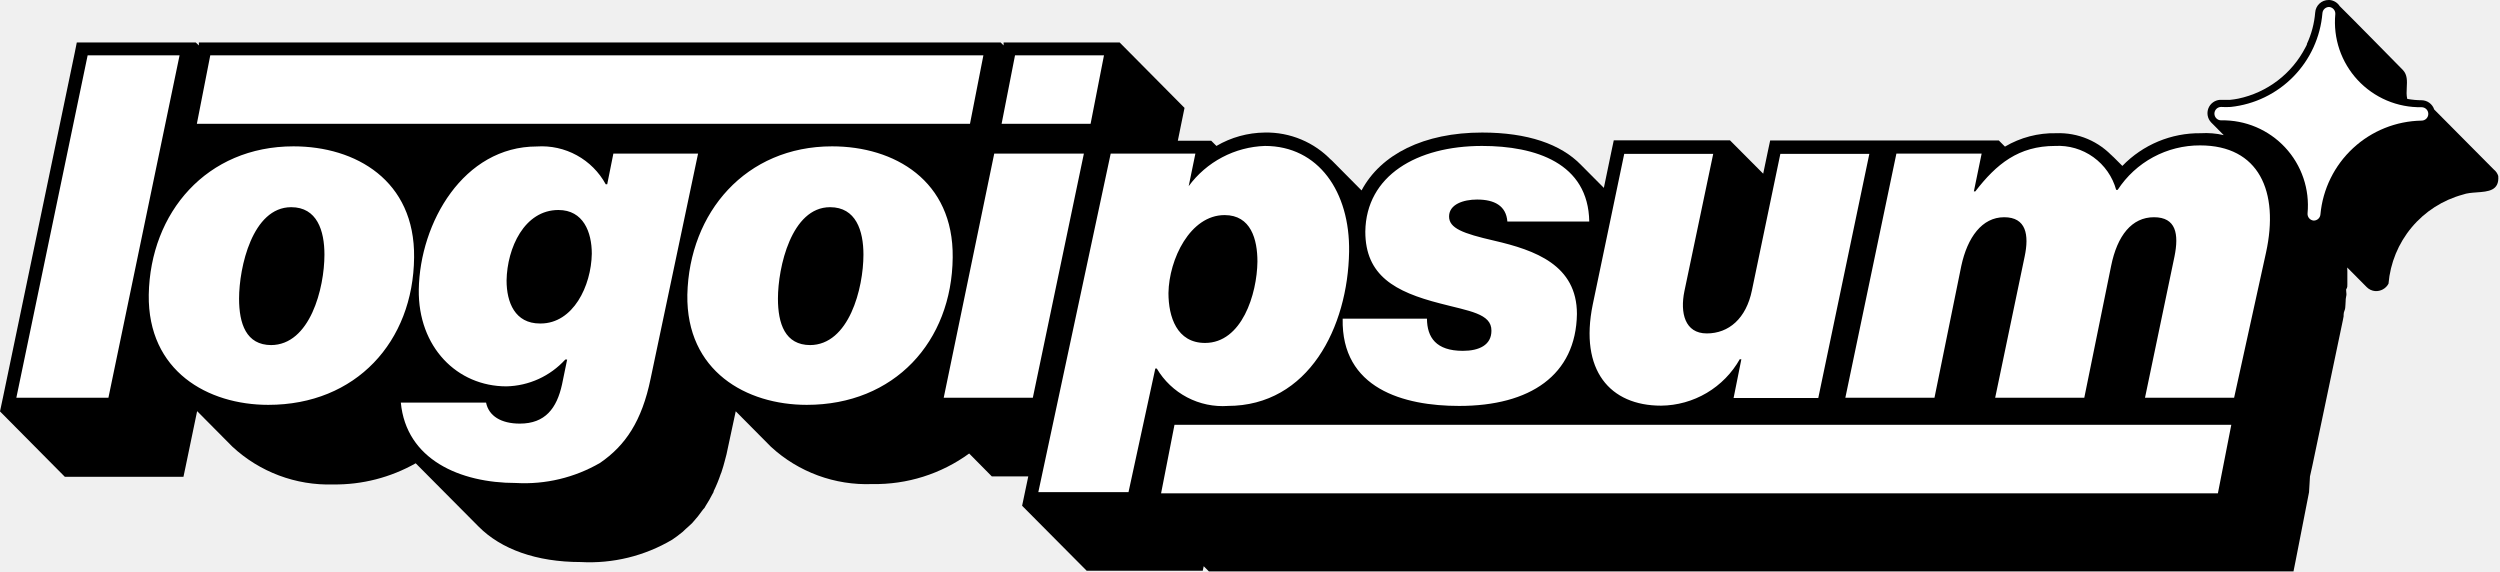
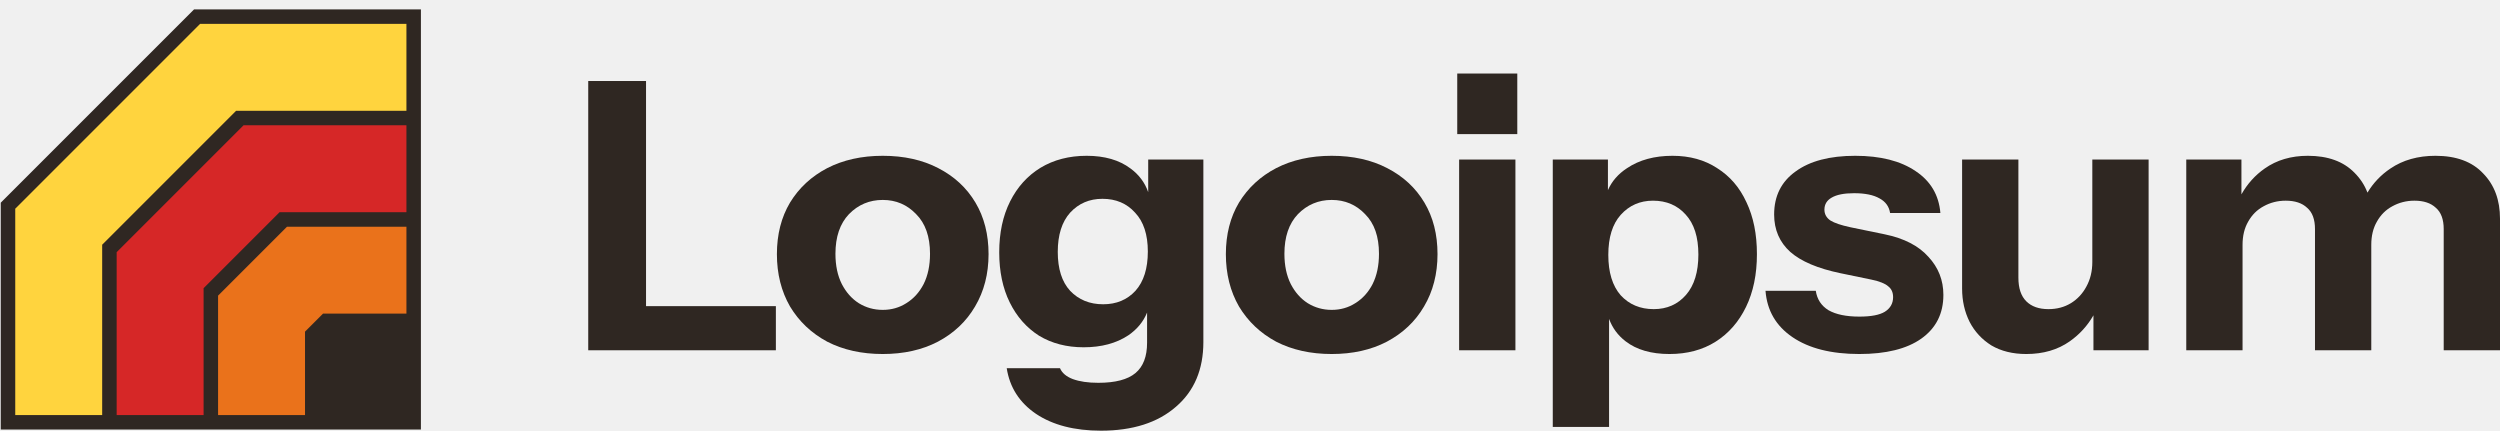
- <svg xmlns="http://www.w3.org/2000/svg" id="logo-78" width="175" height="40" viewBox="0 0 175 40" fill="none">
-   <path class="ccustom" d="M170.394 7.664L174.568 11.867C174.714 11.983 174.822 12.14 174.878 12.317C174.963 13.351 174.18 13.408 173.38 13.466C173.034 13.491 172.685 13.516 172.402 13.621C170.998 14.001 169.746 14.803 168.815 15.919C167.883 17.035 167.318 18.411 167.195 19.859C167.105 20.027 166.969 20.164 166.802 20.256C166.636 20.347 166.447 20.389 166.257 20.375C166.037 20.356 165.831 20.259 165.675 20.103L164.305 18.724C164.315 18.818 164.315 18.912 164.315 18.987V19.897C164.315 19.954 164.317 20.01 164.31 20.065C164.301 20.127 164.28 20.189 164.231 20.253V20.338C164.231 20.381 164.236 20.421 164.241 20.462C164.251 20.545 164.262 20.631 164.231 20.75C164.201 20.862 164.198 20.992 164.194 21.109C164.193 21.178 164.191 21.242 164.184 21.294C164.174 21.367 164.174 21.445 164.168 21.522C164.162 21.595 164.15 21.667 164.118 21.735C164.074 21.831 164.059 21.922 164.055 22.014C164.052 22.058 164.052 22.103 164.052 22.148L163.996 22.439L161.867 32.589L161.698 33.349L161.632 34.456L160.694 39.249L160.544 40H84.625L84.259 39.634L84.193 39.953H76.069L71.548 35.403L71.979 33.349H69.428L67.842 31.745C65.875 33.178 63.493 33.928 61.06 33.884C58.444 33.987 55.894 33.049 53.968 31.276L51.501 28.79L50.966 31.285C50.901 31.642 50.816 31.979 50.722 32.308L50.638 32.617L50.497 33.068C50.486 33.107 50.47 33.144 50.45 33.18C50.311 33.594 50.145 33.998 49.953 34.39C49.958 34.405 49.958 34.422 49.953 34.437C49.928 34.489 49.9 34.539 49.869 34.587C49.727 34.867 49.571 35.14 49.4 35.403C49.368 35.451 49.34 35.502 49.315 35.553L49.212 35.666C48.983 35.995 48.732 36.308 48.462 36.604C48.387 36.678 48.313 36.748 48.238 36.816C48.161 36.886 48.083 36.955 48.002 37.026L47.795 37.223C47.665 37.331 47.532 37.436 47.396 37.536C47.284 37.619 47.17 37.699 47.054 37.777C45.121 38.922 42.891 39.467 40.647 39.343C37.552 39.343 35.075 38.443 33.508 36.867L29.099 32.43C27.338 33.426 25.344 33.938 23.321 33.912C20.713 33.992 18.178 33.042 16.266 31.266L13.799 28.78L13.002 32.617L12.842 33.377H4.54L0 28.799L0.235 27.692L5.225 3.724L5.375 2.974H13.705L13.921 3.18V2.974H70.047L70.253 3.18V2.974H78.377L82.917 7.552L82.692 8.649L82.448 9.85H84.784L85.15 10.216C86.178 9.613 87.345 9.29 88.537 9.278C89.413 9.26 90.282 9.427 91.09 9.766C91.898 10.105 92.626 10.61 93.227 11.248L93.105 11.107L95.309 13.33C96.651 10.807 99.662 9.278 103.752 9.278C106.923 9.278 109.259 10.084 110.675 11.548L112.27 13.152L112.805 10.572L112.964 9.822H121.097L123.424 12.158L123.752 10.582L123.912 9.831H139.916L140.347 10.263C141.431 9.623 142.672 9.298 143.931 9.325C144.688 9.295 145.442 9.434 146.14 9.73C146.837 10.027 147.46 10.475 147.964 11.041C147.938 11.012 147.913 10.982 147.888 10.953C147.843 10.899 147.798 10.847 147.75 10.798L148.565 11.614C149.275 10.878 150.129 10.296 151.072 9.902C152.016 9.509 153.03 9.312 154.052 9.325C154.595 9.291 155.137 9.337 155.663 9.46L154.775 8.565C154.654 8.435 154.572 8.274 154.539 8.1C154.506 7.926 154.523 7.746 154.587 7.581C154.652 7.417 154.762 7.273 154.905 7.169C155.048 7.064 155.217 7.001 155.394 6.989H156.107C156.299 6.97 156.49 6.942 156.679 6.904C157.676 6.695 158.614 6.266 159.425 5.65C160.237 5.033 160.901 4.244 161.37 3.34C161.411 3.27 161.448 3.198 161.482 3.124V3.077C161.805 2.382 162.001 1.636 162.064 0.872C162.08 0.635 162.187 0.413 162.361 0.251C162.535 0.089 162.764 -0.001 163.002 2.72188e-06H163.077C163.219 0.014 163.357 0.059 163.479 0.134C163.601 0.209 163.704 0.311 163.781 0.432C164.456 1.088 168.208 4.906 168.208 4.906C168.521 5.242 168.498 5.679 168.474 6.12C168.459 6.394 168.444 6.669 168.508 6.923C168.679 6.954 168.852 6.977 169.024 6.993C169.19 7.008 169.356 7.016 169.522 7.017C169.716 7.021 169.905 7.085 170.061 7.201C170.217 7.317 170.334 7.479 170.394 7.664Z" fill="black" />
-   <path d="M42.936 10.751H48.865L45.544 26.501C44.934 29.484 43.771 31.191 42.007 32.401C40.224 33.437 38.175 33.926 36.116 33.809C32.195 33.809 28.433 32.167 28.058 28.18H34.024C34.212 29.118 35.075 29.653 36.388 29.653C38.161 29.653 38.977 28.584 39.343 26.904L39.7 25.169H39.568C39.045 25.744 38.41 26.207 37.702 26.53C36.994 26.852 36.228 27.028 35.45 27.045C31.998 27.045 29.259 24.296 29.315 20.272C29.39 15.582 32.448 10.253 37.58 10.253C38.552 10.188 39.523 10.402 40.377 10.871C41.232 11.34 41.934 12.043 42.401 12.899H42.505L42.936 10.751ZM37.842 22.645C40.122 22.645 41.388 20.019 41.426 17.758C41.426 16.248 40.835 14.7 39.09 14.7C36.707 14.7 35.497 17.355 35.46 19.634C35.46 21.173 36.051 22.645 37.795 22.645M104.4 23.152C104.4 24.156 103.536 24.559 102.401 24.559C100.525 24.559 99.897 23.621 99.887 22.308H93.987C93.884 27.204 98.255 28.415 102.139 28.415C107.101 28.415 110.319 26.266 110.385 21.979C110.385 18.555 107.467 17.514 104.597 16.848C102.392 16.341 101.426 15.976 101.435 15.141C101.445 14.306 102.43 13.968 103.396 13.968C104.606 13.968 105.431 14.4 105.516 15.507H111.248C111.182 11.416 107.495 10.216 103.743 10.216C99.184 10.216 95.628 12.289 95.572 16.21C95.572 19.296 97.655 20.431 100.797 21.238C102.814 21.773 104.418 21.942 104.4 23.152ZM148.236 13.293H148.133C147.878 12.369 147.314 11.56 146.536 11.001C145.758 10.441 144.812 10.164 143.855 10.216C141.304 10.216 139.747 11.482 138.274 13.396H138.171L138.715 10.751H132.748L129.174 27.842H135.413L137.289 18.621C137.72 16.613 138.743 15.206 140.291 15.206C141.839 15.206 142.045 16.445 141.726 17.955L139.662 27.842H145.9L147.777 18.621C148.208 16.482 149.231 15.206 150.778 15.206C152.326 15.206 152.533 16.379 152.214 17.955L150.15 27.842H156.388L158.621 17.683C159.559 13.396 158.124 10.178 154.006 10.178C152.86 10.174 151.732 10.456 150.724 11C149.716 11.544 148.861 12.332 148.236 13.293ZM1.144 27.842H7.589L12.57 3.874H6.135L1.144 27.842ZM20.544 10.244C24.897 10.244 29.052 12.627 28.987 18.021C28.93 23.921 24.916 28.34 18.78 28.34C14.559 28.34 10.338 25.994 10.413 20.628C10.516 14.869 14.475 10.244 20.544 10.244ZM18.959 24.156C21.707 24.156 22.711 20.169 22.711 17.824C22.711 16.145 22.195 14.503 20.384 14.503C17.664 14.503 16.735 18.724 16.735 20.901C16.735 22.645 17.223 24.156 18.996 24.156M14.719 3.874L13.78 8.668H67.899L68.837 3.874H14.719ZM58.246 10.244C62.598 10.244 66.754 12.627 66.689 18.021C66.632 23.921 62.608 28.34 56.473 28.34C52.251 28.34 48.03 25.994 48.114 20.628C48.246 14.869 52.204 10.244 58.246 10.244ZM56.688 24.156C59.437 24.156 60.441 20.169 60.441 17.824C60.441 16.145 59.916 14.503 58.105 14.503C55.394 14.503 54.456 18.724 54.456 20.901C54.456 22.645 54.944 24.156 56.726 24.156M71.051 3.874L70.112 8.668H76.341L77.279 3.874H71.051ZM66.06 27.842H72.298L75.872 10.751H69.597L66.06 27.842ZM85.966 28.415C84.973 28.485 83.98 28.278 83.099 27.815C82.217 27.353 81.482 26.654 80.975 25.797H80.872L78.996 34.447H72.683L77.749 10.751H83.677L83.208 13.03C83.827 12.188 84.629 11.497 85.554 11.01C86.478 10.522 87.501 10.251 88.546 10.216C92.298 10.216 94.503 13.433 94.437 17.617C94.353 22.88 91.623 28.415 85.929 28.415H85.966ZM85.722 15.056C83.311 15.056 81.829 18.143 81.792 20.516C81.792 22.167 82.373 24.006 84.353 24.006C86.932 24.006 87.992 20.591 88.02 18.311C88.02 16.764 87.57 15.056 85.722 15.056ZM121.792 25.15H121.895L121.351 27.861H127.279L130.854 10.769H124.625L122.636 20.319C122.233 22.298 121.013 23.34 119.475 23.34C117.936 23.34 117.598 21.895 117.908 20.385L119.925 10.769H113.696L111.491 21.323C110.553 25.919 112.692 28.396 116.276 28.396C117.401 28.385 118.504 28.077 119.472 27.504C120.44 26.931 121.241 26.113 121.792 25.131V25.15ZM155.253 34.531L156.191 29.737H82.214L81.276 34.531H155.253Z" fill="white" />
-   <path d="M161.96 15.441C161.899 15.436 161.839 15.419 161.784 15.391C161.728 15.363 161.679 15.325 161.639 15.277C161.599 15.23 161.569 15.176 161.55 15.117C161.531 15.058 161.524 14.996 161.529 14.934C161.607 14.099 161.508 13.256 161.238 12.462C160.968 11.668 160.533 10.939 159.961 10.324C159.39 9.71 158.695 9.223 157.923 8.895C157.15 8.568 156.317 8.407 155.478 8.424C155.354 8.424 155.235 8.375 155.147 8.287C155.059 8.199 155.009 8.079 155.009 7.955C155.009 7.831 155.059 7.711 155.147 7.623C155.235 7.535 155.354 7.486 155.478 7.486C155.703 7.5 155.929 7.5 156.154 7.486C157.82 7.308 159.372 6.556 160.543 5.357C161.715 4.159 162.431 2.589 162.57 0.919C162.58 0.802 162.633 0.692 162.72 0.612C162.807 0.532 162.921 0.487 163.039 0.488C163.101 0.493 163.161 0.509 163.216 0.538C163.271 0.566 163.32 0.604 163.36 0.651C163.401 0.698 163.431 0.753 163.45 0.812C163.469 0.871 163.476 0.933 163.471 0.994C163.393 1.829 163.492 2.671 163.761 3.465C164.031 4.258 164.465 4.986 165.035 5.601C165.606 6.215 166.299 6.702 167.07 7.031C167.842 7.359 168.674 7.52 169.512 7.505C169.636 7.505 169.756 7.554 169.844 7.642C169.932 7.73 169.981 7.849 169.981 7.974C169.981 8.098 169.932 8.217 169.844 8.305C169.756 8.393 169.636 8.443 169.512 8.443C167.73 8.472 166.021 9.159 164.714 10.371C163.407 11.583 162.593 13.235 162.43 15.009C162.42 15.127 162.367 15.237 162.28 15.317C162.193 15.397 162.079 15.441 161.96 15.441Z" fill="white" />
+ <svg xmlns="http://www.w3.org/2000/svg" width="238" height="41" viewBox="0 0 238 41" fill="none">
+   <path d="M40.071 40.893V0.893H18.476L0.071 19.297L0.071 40.893H40.071Z" fill="#2F2722" />
+   <path fill-rule="evenodd" clip-rule="evenodd" d="M19.382 27.434L19.382 39.514L11.106 39.513L11.106 24.006L23.185 11.927L38.692 11.927L38.692 20.203L26.613 20.203L19.382 27.434Z" fill="#D62727" />
+   <path fill-rule="evenodd" clip-rule="evenodd" d="M9.727 23.296L9.727 39.514L1.451 39.513L1.451 19.868L19.047 2.272L38.692 2.272L38.692 10.548L22.475 10.548L9.727 23.296Z" fill="#FFD43E" />
+   <path fill-rule="evenodd" clip-rule="evenodd" d="M29.037 31.572L29.037 39.514L20.761 39.514L20.761 28.144L27.323 21.582L38.692 21.582L38.692 29.858L30.751 29.858L29.037 31.572Z" fill="#EA721B" />
+   <path d="M138.909 15.188V33.346H144.268V15.188H138.909Z" fill="#2F2722" />
+   <path d="M138.73 7V12.768H144.446V7H138.73Z" fill="#2F2722" />
+   <path fill-rule="evenodd" clip-rule="evenodd" d="M158.935 33.702C157.196 33.702 155.803 33.298 154.755 32.491C154.02 31.925 153.496 31.214 153.183 30.356V40.644H147.824V15.188H153.075V18.102C153.446 17.255 154.053 16.557 154.898 16.007C156.065 15.224 157.506 14.832 159.221 14.832C160.864 14.832 162.281 15.224 163.472 16.007C164.687 16.767 165.616 17.847 166.259 19.247C166.926 20.647 167.259 22.297 167.259 24.196C167.259 26.118 166.914 27.792 166.223 29.216C165.532 30.64 164.568 31.744 163.329 32.527C162.091 33.31 160.626 33.702 158.935 33.702ZM157.434 29.429C158.697 29.429 159.721 28.978 160.507 28.076C161.293 27.174 161.686 25.893 161.686 24.231C161.686 22.57 161.281 21.3 160.471 20.422C159.685 19.544 158.649 19.105 157.363 19.105C156.124 19.105 155.1 19.556 154.29 20.458C153.504 21.336 153.111 22.606 153.111 24.267C153.111 25.928 153.504 27.21 154.29 28.112C155.1 28.99 156.148 29.429 157.434 29.429Z" fill="#2F2722" />
+   <path d="M170.648 32.099C172.22 33.168 174.34 33.702 177.008 33.702C179.556 33.702 181.521 33.215 182.902 32.242C184.308 31.245 185.01 29.857 185.01 28.076C185.01 26.676 184.534 25.466 183.581 24.445C182.652 23.401 181.271 22.689 179.437 22.309L176.15 21.632C175.269 21.443 174.638 21.229 174.257 20.992C173.875 20.73 173.685 20.386 173.685 19.959C173.685 19.461 173.911 19.081 174.364 18.82C174.84 18.535 175.555 18.393 176.507 18.393C177.555 18.393 178.365 18.559 178.937 18.891C179.508 19.2 179.842 19.663 179.937 20.28H184.725C184.582 18.571 183.796 17.241 182.367 16.292C180.937 15.319 179.02 14.832 176.615 14.832C174.185 14.832 172.292 15.331 170.934 16.328C169.576 17.301 168.898 18.666 168.898 20.422C168.898 21.87 169.41 23.056 170.434 23.982C171.458 24.884 173.054 25.561 175.221 26.012L178.151 26.617C178.937 26.783 179.473 26.997 179.758 27.258C180.068 27.495 180.223 27.839 180.223 28.29C180.223 28.883 179.961 29.346 179.437 29.678C178.937 29.987 178.127 30.141 177.008 30.141C175.769 30.141 174.792 29.94 174.078 29.536C173.387 29.109 172.982 28.492 172.863 27.685H168.076C168.219 29.56 169.076 31.031 170.648 32.099Z" fill="#2F2722" />
+   <path d="M208.132 15.188H213.384V18.502C213.948 17.501 214.687 16.681 215.599 16.043C216.743 15.236 218.112 14.832 219.708 14.832C221.613 14.832 223.09 15.367 224.138 16.435C224.699 16.994 225.113 17.628 225.381 18.337C225.94 17.41 226.669 16.646 227.568 16.043C228.759 15.236 230.188 14.832 231.855 14.832C233.832 14.832 235.344 15.39 236.392 16.506C237.464 17.598 238 19.034 238 20.814V33.346H232.641V21.81C232.641 20.885 232.391 20.208 231.891 19.781C231.414 19.33 230.736 19.105 229.854 19.105C229.092 19.105 228.39 19.283 227.746 19.639C227.127 19.971 226.639 20.458 226.282 21.098C225.924 21.715 225.746 22.451 225.746 23.306V33.346H220.387V21.81C220.387 20.885 220.137 20.208 219.636 19.781C219.16 19.33 218.481 19.105 217.6 19.105C216.838 19.105 216.135 19.283 215.492 19.639C214.873 19.971 214.385 20.458 214.027 21.098C213.67 21.715 213.491 22.451 213.491 23.306V33.346H208.132V15.188Z" fill="#2F2722" />
+   <path d="M192.901 33.702C191.615 33.702 190.507 33.429 189.578 32.883C188.673 32.313 187.983 31.565 187.506 30.64C187.03 29.69 186.792 28.634 186.792 27.471V15.188H192.151V26.439C192.151 27.436 192.401 28.183 192.901 28.682C193.401 29.18 194.104 29.429 195.009 29.429C195.819 29.429 196.533 29.239 197.152 28.86C197.772 28.48 198.26 27.958 198.617 27.293C198.998 26.605 199.189 25.822 199.189 24.943V15.188H204.548V33.346H199.296V30.019C198.728 31.009 197.978 31.833 197.045 32.491C195.902 33.298 194.521 33.702 192.901 33.702Z" fill="#2F2722" />
+   <path fill-rule="evenodd" clip-rule="evenodd" d="M126.777 33.702C124.776 33.702 123.014 33.31 121.49 32.527C119.989 31.72 118.81 30.604 117.953 29.18C117.119 27.732 116.702 26.071 116.702 24.196C116.702 22.321 117.119 20.683 117.953 19.283C118.81 17.882 119.989 16.791 121.49 16.007C123.014 15.224 124.776 14.832 126.777 14.832C128.802 14.832 130.564 15.224 132.065 16.007C133.589 16.791 134.768 17.882 135.602 19.283C136.435 20.683 136.852 22.321 136.852 24.196C136.852 26.071 136.423 27.732 135.566 29.18C134.732 30.604 133.553 31.72 132.029 32.527C130.529 33.31 128.778 33.702 126.777 33.702ZM126.777 29.5C127.611 29.5 128.361 29.287 129.028 28.86C129.719 28.432 130.267 27.827 130.671 27.044C131.076 26.237 131.279 25.276 131.279 24.16C131.279 22.523 130.838 21.265 129.957 20.386C129.099 19.485 128.04 19.034 126.777 19.034C125.515 19.034 124.443 19.485 123.562 20.386C122.704 21.288 122.276 22.546 122.276 24.16C122.276 25.276 122.478 26.237 122.883 27.044C123.288 27.827 123.824 28.432 124.491 28.86C125.181 29.287 125.944 29.5 126.777 29.5Z" fill="#2F2722" />
+   <path fill-rule="evenodd" clip-rule="evenodd" d="M98.627 39.398C100.223 40.466 102.283 41 104.808 41C107.833 41 110.214 40.24 111.953 38.721C113.692 37.226 114.561 35.173 114.561 32.562V15.188H109.309V18.294C108.992 17.384 108.433 16.634 107.63 16.043C106.558 15.236 105.165 14.832 103.45 14.832C101.783 14.832 100.318 15.212 99.056 15.972C97.817 16.731 96.853 17.799 96.162 19.176C95.471 20.553 95.126 22.166 95.126 24.018C95.126 25.845 95.459 27.436 96.126 28.788C96.793 30.141 97.722 31.198 98.913 31.957C100.127 32.693 101.545 33.061 103.164 33.061C104.855 33.061 106.272 32.681 107.416 31.922C108.255 31.346 108.851 30.624 109.202 29.755V32.633C109.202 33.939 108.833 34.9 108.095 35.517C107.356 36.134 106.177 36.443 104.558 36.443C103.581 36.443 102.771 36.324 102.128 36.087C101.509 35.85 101.104 35.505 100.913 35.054H95.84C96.126 36.882 97.055 38.33 98.627 39.398ZM108.095 27.685C107.309 28.539 106.284 28.966 105.022 28.966C103.736 28.966 102.688 28.539 101.878 27.685C101.092 26.83 100.699 25.596 100.699 23.982C100.699 22.368 101.092 21.122 101.878 20.244C102.688 19.366 103.712 18.927 104.951 18.927C106.237 18.927 107.273 19.366 108.059 20.244C108.869 21.098 109.274 22.333 109.274 23.947C109.274 25.561 108.881 26.807 108.095 27.685Z" fill="#2F2722" />
+   <path fill-rule="evenodd" clip-rule="evenodd" d="M84.036 33.702C82.035 33.702 80.273 33.31 78.749 32.527C77.248 31.72 76.069 30.604 75.212 29.18C74.378 27.732 73.961 26.071 73.961 24.196C73.961 22.321 74.378 20.683 75.212 19.283C76.069 17.882 77.248 16.791 78.749 16.007C80.273 15.224 82.035 14.832 84.036 14.832C86.061 14.832 87.823 15.224 89.324 16.007C90.848 16.791 92.027 17.882 92.861 19.283C93.694 20.683 94.111 22.321 94.111 24.196C94.111 26.071 93.682 27.732 92.825 29.18C91.991 30.604 90.812 31.72 89.288 32.527C87.787 33.31 86.037 33.702 84.036 33.702ZM84.036 29.5C84.87 29.5 85.62 29.287 86.287 28.86C86.978 28.432 87.525 27.827 87.93 27.044C88.335 26.237 88.538 25.276 88.538 24.16C88.538 22.523 88.097 21.265 87.216 20.386C86.358 19.485 85.299 19.034 84.036 19.034C82.774 19.034 81.702 19.485 80.821 20.386C79.963 21.288 79.534 22.546 79.534 24.16C79.534 25.276 79.737 26.237 80.142 27.044C80.547 27.827 81.083 28.432 81.75 28.86C82.44 29.287 83.203 29.5 84.036 29.5Z" fill="#2F2722" />
+   <path d="M56 7.712V33.346H73.863V29.145H61.502V7.712H56Z" fill="#2F2722" />
</svg>
